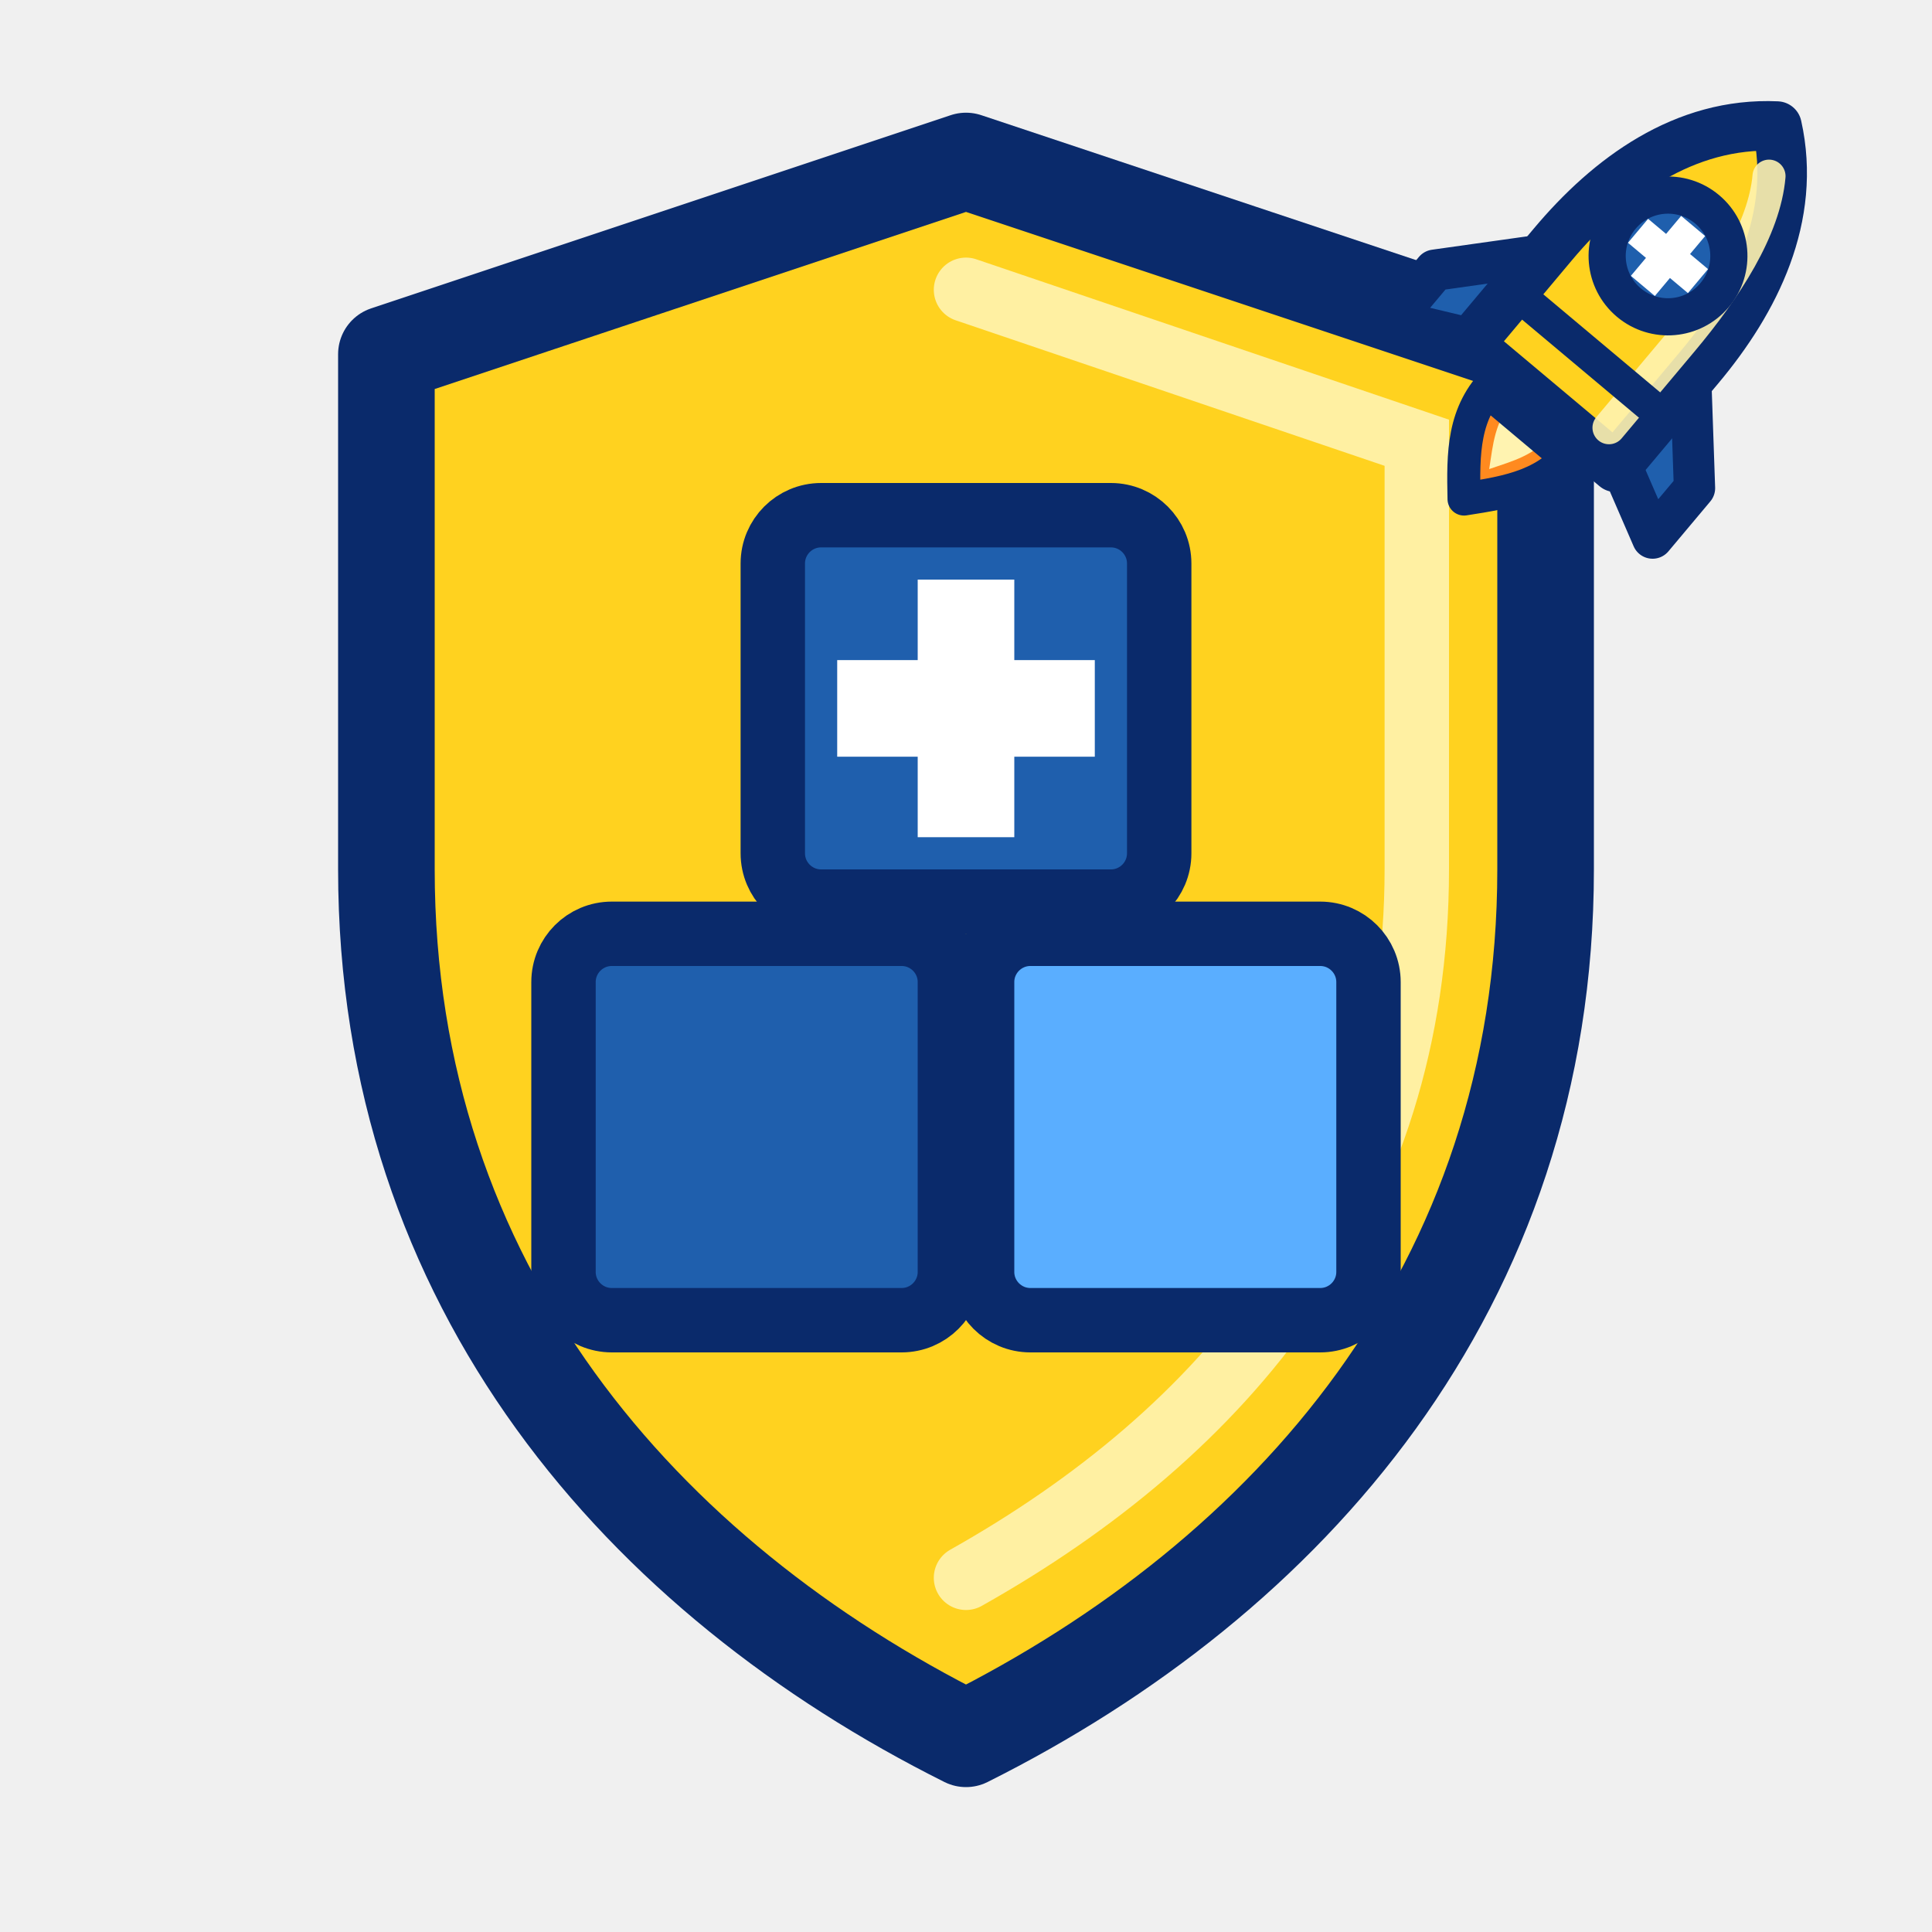
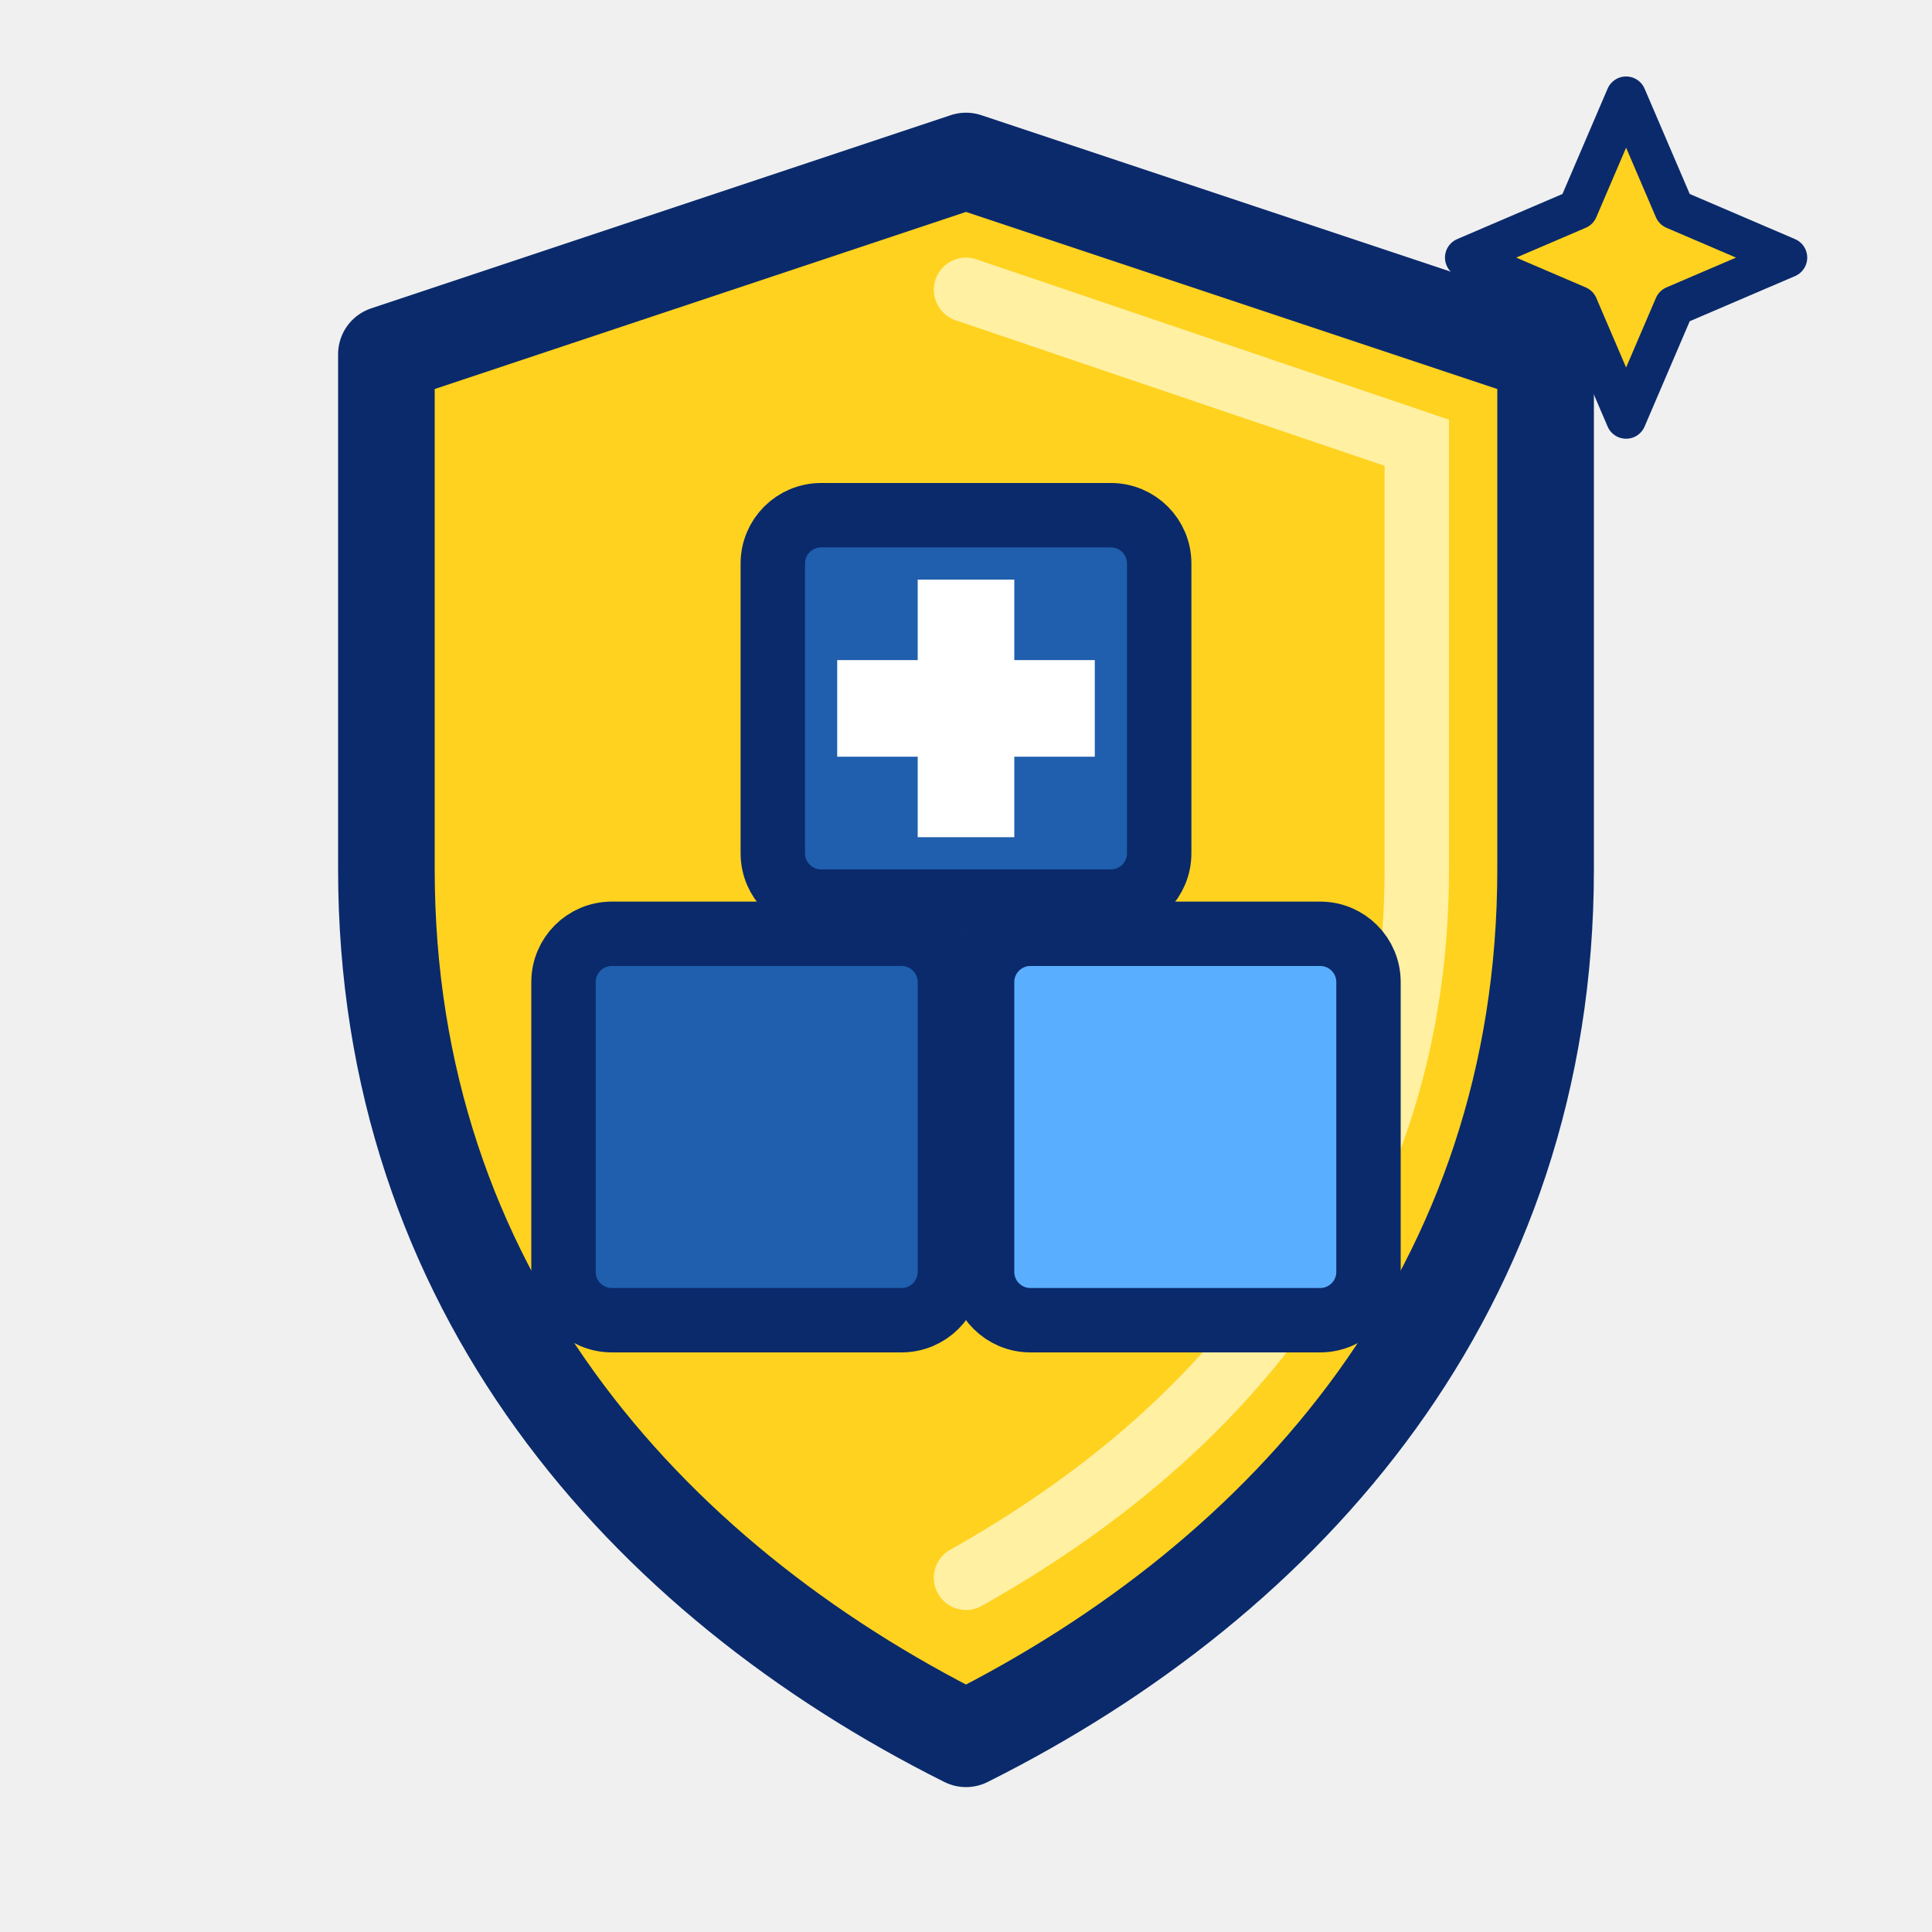
<svg xmlns="http://www.w3.org/2000/svg" viewBox="0 0 120 120">
  <path d="M60 10 L96 22 V54 C96 80 80 98 60 108 C40 98 24 80 24 54 V22 Z" fill="#FFD21F" stroke="#0A2A6B" stroke-linejoin="round" stroke-linecap="round" stroke-width="6" />
  <path d="M60 18 L88 27.5 V54 C88 75 76 89 60 98" fill="none" stroke="#FFF3B0" stroke-width="4" stroke-linecap="round" opacity=".9" />
  <rect x="35" y="58" width="24" height="24" rx="3" fill="#1F5FAD" stroke="#0A2A6B" stroke-linejoin="round" stroke-linecap="round" stroke-width="4" />
  <rect x="61" y="58" width="24" height="24" rx="3" fill="#5AAEFF" stroke="#0A2A6B" stroke-linejoin="round" stroke-linecap="round" stroke-width="4" />
  <rect x="48" y="32" width="24" height="24" rx="3" fill="#1F5FAD" stroke="#0A2A6B" stroke-linejoin="round" stroke-linecap="round" stroke-width="4" />
  <path d="M57 36 H63 V41 H68 V47 H63 V52 H57 V47 H52 V41 H57 Z" fill="#FFFFFF" />
-   <g transform="translate(101 19) rotate(40) scale(0.27) translate(-60 -60)">
-     <path d="M48 92 C47 103 53 110 60 118 C67 110 73 103 72 92 Z" fill="#FF8A1F" stroke="#0A2A6B" stroke-linejoin="round" stroke-linecap="round" stroke-width="7.6" />
-     <path d="M54 93 C54 100 57 104 60 109 C63 104 66 100 66 93 Z" fill="#FFF3B0" />
-     <path d="M39 62 L21 82 V97 L39 88 Z" fill="#1F5FAD" stroke="#0A2A6B" stroke-linejoin="round" stroke-linecap="round" stroke-width="9.5" />
-     <path d="M81 62 L99 82 V97 L81 88 Z" fill="#1F5FAD" stroke="#0A2A6B" stroke-linejoin="round" stroke-linecap="round" stroke-width="9.5" />
-     <path d="M60 6 C77 19 82 40 82 60 V90 H38 V60 C38 40 43 19 60 6 Z" fill="#FFD21F" stroke="#0A2A6B" stroke-linejoin="round" stroke-linecap="round" stroke-width="11.4" />
-     <path d="M66 16 C73 26 75 42 75 58 V84" fill="none" stroke="#FFF3B0" stroke-width="7.6" stroke-linecap="round" opacity=".9" />
-     <path d="M38 74 H82" stroke="#0A2A6B" stroke-width="7.6" />
-     <rect x="49" y="90" width="22" height="6" rx="2" fill="#1F5FAD" stroke="#0A2A6B" stroke-linejoin="round" stroke-linecap="round" stroke-width="6.65" />
-     <circle cx="60" cy="45" r="14" fill="#1F5FAD" stroke="#0A2A6B" stroke-linejoin="round" stroke-linecap="round" stroke-width="8.55" />
-     <path d="M56.4 36 H63.6 V41.4 H69 V48.6 H63.6 V54 H56.4 V48.6 H51 V41.4 H56.4 Z" fill="#FFFFFF" />
-   </g>
+   <path d="M101 6 l3 7 7 3 -7 3 -3 7 -3 -7 -7 -3 7 -3z" fill="#FFD21F" stroke="#0A2A6B" stroke-linejoin="round" stroke-linecap="round" stroke-width="2.5" />
</svg>
